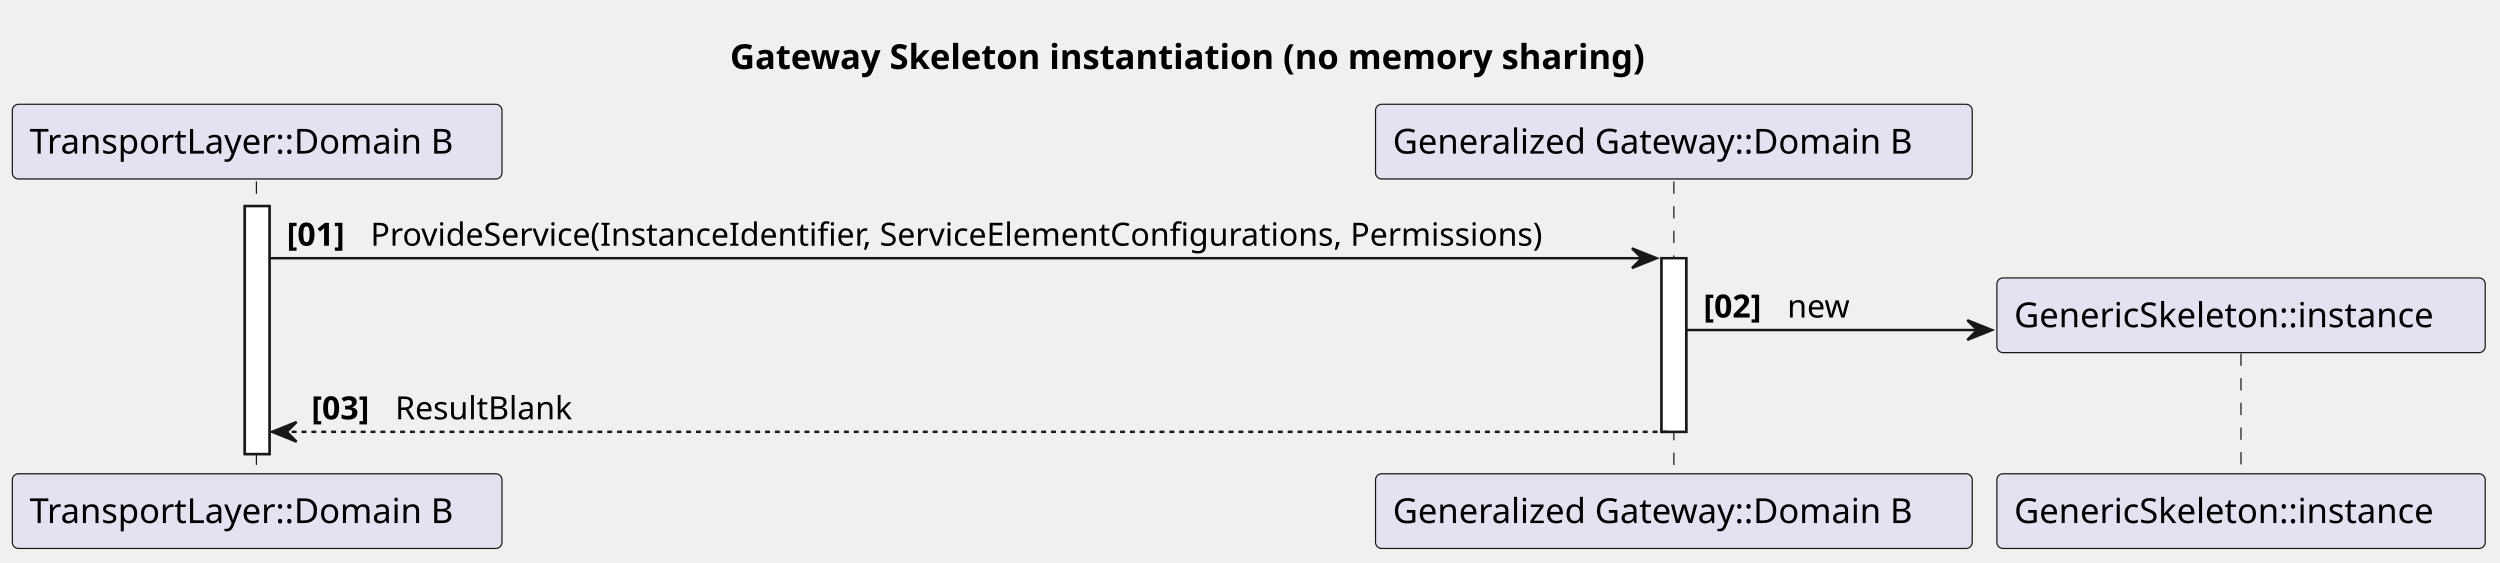
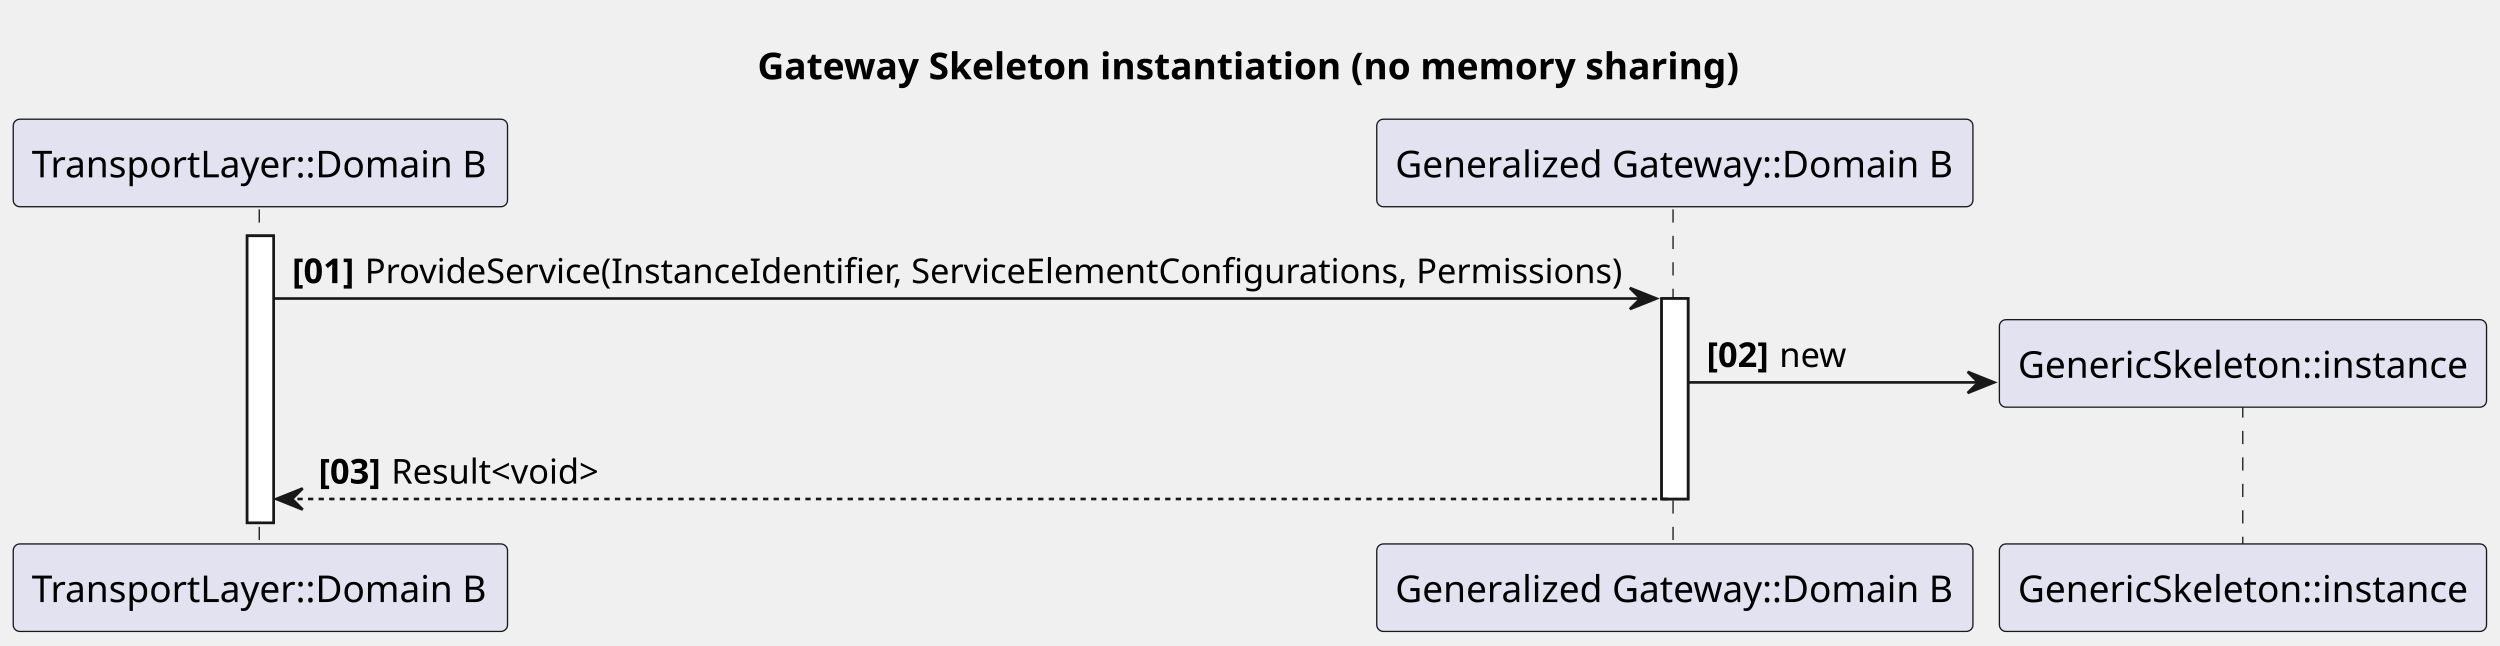
- <svg xmlns="http://www.w3.org/2000/svg" contentStyleType="text/css" data-diagram-type="SEQUENCE" height="228px" preserveAspectRatio="none" style="width:1014px;height:228px;background:#FFFFFF;" version="1.1" viewBox="0 0 1014 228" width="1014px" zoomAndPan="magnify">
+ <svg xmlns="http://www.w3.org/2000/svg" contentStyleType="text/css" data-diagram-type="SEQUENCE" height="244px" preserveAspectRatio="none" style="width:945px;height:244px;background:#FFFFFF;" version="1.1" viewBox="0 0 945 244" width="945px" zoomAndPan="magnify">
  <defs />
  <g>
-     <text fill="#000000" font-family="sans-serif" font-size="14" font-weight="bold" lengthAdjust="spacing" textLength="419.822" x="296.092" y="27.995">Gateway Skeleton instantiation (no memory sharing)</text>
+     <text fill="#000000" font-family="sans-serif" font-size="14" font-weight="bold" lengthAdjust="spacing" textLength="371.279" x="286.317" y="29.966">Gateway Skeleton instantiation (no memory sharing)</text>
    <g>
-       <rect fill="#FFFFFF" height="100.562" style="stroke:#181818;stroke-width:1;" width="10" x="99.299" y="83.594" />
+       <rect fill="#FFFFFF" height="108.48" style="stroke:#181818;stroke-width:1;" width="10" x="93.422" y="89.136" />
    </g>
    <g>
-       <rect fill="#FFFFFF" height="70.43" style="stroke:#181818;stroke-width:1;" width="10" x="673.925" y="104.727" />
+       <rect fill="#FFFFFF" height="75.774" style="stroke:#181818;stroke-width:1;" width="10" x="628.092" y="112.842" />
    </g>
    <g>
-       <rect fill="#000000" fill-opacity="0" height="119.562" width="8" x="100.299" y="73.594" />
-       <line style="stroke:#181818;stroke-width:0.5;stroke-dasharray:5,5;" x1="104" x2="104" y1="73.594" y2="193.156" />
+       <rect fill="#000000" fill-opacity="0" height="127.48" width="8" x="94.422" y="79.136" />
+       <line style="stroke:#181818;stroke-width:0.5;stroke-dasharray:5,5;" x1="98" x2="98" y1="79.136" y2="206.616" />
    </g>
    <g>
-       <rect fill="#000000" fill-opacity="0" height="119.562" width="8" x="674.925" y="73.594" />
-       <line style="stroke:#181818;stroke-width:0.5;stroke-dasharray:5,5;" x1="678.915" x2="678.915" y1="73.594" y2="193.156" />
+       <rect fill="#000000" fill-opacity="0" height="127.48" width="8" x="629.092" y="79.136" />
+       <line style="stroke:#181818;stroke-width:0.5;stroke-dasharray:5,5;" x1="632.413" x2="632.413" y1="79.136" y2="206.616" />
    </g>
    <g>
-       <rect fill="#000000" fill-opacity="0" height="49.781" width="8" x="904.971" y="143.375" />
-       <line style="stroke:#181818;stroke-width:0.5;stroke-dasharray:5,5;" x1="908.935" x2="908.935" y1="143.375" y2="193.156" />
+       <rect fill="#000000" fill-opacity="0" height="53.74" width="8" x="843.841" y="152.876" />
+       <line style="stroke:#181818;stroke-width:0.5;stroke-dasharray:5,5;" x1="847.77" x2="847.77" y1="152.876" y2="206.616" />
    </g>
    <g class="participant participant-head" data-participant="TRANSPORT_LAYER">
-       <rect fill="#E2E2F0" height="30.297" rx="2.5" ry="2.5" style="stroke:#181818;stroke-width:0.5;" width="198.598" x="5" y="42.297" />
-       <text fill="#000000" font-family="sans-serif" font-size="14" lengthAdjust="spacing" textLength="184.598" x="12" y="62.292">TransportLayer::Domain B</text>
+       <rect fill="#E2E2F0" height="33.068" rx="2.5" ry="2.5" style="stroke:#181818;stroke-width:0.5;" width="186.843" x="5" y="45.068" />
+       <text fill="#000000" font-family="sans-serif" font-size="14" lengthAdjust="spacing" textLength="172.843" x="12" y="67.034">TransportLayer::Domain B</text>
    </g>
    <g class="participant participant-tail" data-participant="TRANSPORT_LAYER">
-       <rect fill="#E2E2F0" height="30.297" rx="2.5" ry="2.5" style="stroke:#181818;stroke-width:0.5;" width="198.598" x="5" y="192.156" />
-       <text fill="#000000" font-family="sans-serif" font-size="14" lengthAdjust="spacing" textLength="184.598" x="12" y="212.151">TransportLayer::Domain B</text>
+       <rect fill="#E2E2F0" height="33.068" rx="2.5" ry="2.5" style="stroke:#181818;stroke-width:0.5;" width="186.843" x="5" y="205.616" />
+       <text fill="#000000" font-family="sans-serif" font-size="14" lengthAdjust="spacing" textLength="172.843" x="12" y="227.582">TransportLayer::Domain B</text>
    </g>
    <g class="participant participant-head" data-participant="GATEWAY">
-       <rect fill="#E2E2F0" height="30.297" rx="2.5" ry="2.5" style="stroke:#181818;stroke-width:0.5;" width="242.019" x="557.915" y="42.297" />
-       <text fill="#000000" font-family="sans-serif" font-size="14" lengthAdjust="spacing" textLength="228.019" x="564.915" y="62.292">Generalized Gateway::Domain B</text>
+       <rect fill="#E2E2F0" height="33.068" rx="2.5" ry="2.5" style="stroke:#181818;stroke-width:0.5;" width="225.357" x="520.413" y="45.068" />
+       <text fill="#000000" font-family="sans-serif" font-size="14" lengthAdjust="spacing" textLength="211.357" x="527.413" y="67.034">Generalized Gateway::Domain B</text>
    </g>
    <g class="participant participant-tail" data-participant="GATEWAY">
-       <rect fill="#E2E2F0" height="30.297" rx="2.5" ry="2.5" style="stroke:#181818;stroke-width:0.5;" width="242.019" x="557.915" y="192.156" />
-       <text fill="#000000" font-family="sans-serif" font-size="14" lengthAdjust="spacing" textLength="228.019" x="564.915" y="212.151">Generalized Gateway::Domain B</text>
+       <rect fill="#E2E2F0" height="33.068" rx="2.5" ry="2.5" style="stroke:#181818;stroke-width:0.5;" width="225.357" x="520.413" y="205.616" />
+       <text fill="#000000" font-family="sans-serif" font-size="14" lengthAdjust="spacing" textLength="211.357" x="527.413" y="227.582">Generalized Gateway::Domain B</text>
    </g>
    <g class="participant participant-tail" data-participant="SKELETON_INSTANCE">
-       <rect fill="#E2E2F0" height="30.297" rx="2.5" ry="2.5" style="stroke:#181818;stroke-width:0.5;" width="198.071" x="809.935" y="192.156" />
-       <text fill="#000000" font-family="sans-serif" font-size="14" lengthAdjust="spacing" textLength="184.071" x="816.935" y="212.151">GenericSkeleton::instance</text>
+       <rect fill="#E2E2F0" height="33.068" rx="2.5" ry="2.5" style="stroke:#181818;stroke-width:0.5;" width="184.141" x="755.77" y="205.616" />
+       <text fill="#000000" font-family="sans-serif" font-size="14" lengthAdjust="spacing" textLength="170.141" x="762.77" y="227.582">GenericSkeleton::instance</text>
    </g>
    <g>
-       <rect fill="#FFFFFF" height="100.562" style="stroke:#181818;stroke-width:1;" width="10" x="99.299" y="83.594" />
+       <rect fill="#FFFFFF" height="108.48" style="stroke:#181818;stroke-width:1;" width="10" x="93.422" y="89.136" />
    </g>
    <g>
-       <rect fill="#FFFFFF" height="70.43" style="stroke:#181818;stroke-width:1;" width="10" x="673.925" y="104.727" />
+       <rect fill="#FFFFFF" height="75.774" style="stroke:#181818;stroke-width:1;" width="10" x="628.092" y="112.842" />
    </g>
    <g class="message" data-participant-1="TRANSPORT_LAYER" data-participant-2="GATEWAY">
-       <polygon fill="#181818" points="661.925,100.727,671.925,104.727,661.925,108.727,665.925,104.727" style="stroke:#181818;stroke-width:1;" />
-       <line style="stroke:#181818;stroke-width:1;" x1="109.299" x2="667.925" y1="104.727" y2="104.727" />
-       <text fill="#000000" font-family="sans-serif" font-size="13" font-weight="bold" lengthAdjust="spacing" textLength="29.974" x="116.299" y="99.661">[01]</text>
-       <text fill="#000000" font-family="sans-serif" font-size="13" lengthAdjust="spacing" textLength="511.653" x="150.273" y="99.661">ProvideService(InstanceIdentifier, ServiceElementConfigurations, Permissions)</text>
+       <polygon fill="#181818" points="616.092,108.842,626.092,112.842,616.092,116.842,620.092,112.842" style="stroke:#181818;stroke-width:1;" />
+       <line style="stroke:#181818;stroke-width:1;" x1="103.422" x2="622.092" y1="112.842" y2="112.842" />
+       <text fill="#000000" font-family="sans-serif" font-size="13" font-weight="bold" lengthAdjust="spacing" textLength="23.478" x="110.422" y="107.033">[01]</text>
+       <text fill="#000000" font-family="sans-serif" font-size="13" lengthAdjust="spacing" textLength="478.192" x="137.9" y="107.033">ProvideService(InstanceIdentifier, ServiceElementConfigurations, Permissions)</text>
    </g>
    <g class="message" data-participant-1="GATEWAY" data-participant-2="SKELETON_INSTANCE">
-       <polygon fill="#181818" points="797.935,129.859,807.935,133.859,797.935,137.859,801.935,133.859" style="stroke:#181818;stroke-width:1;" />
-       <line style="stroke:#181818;stroke-width:1;" x1="683.925" x2="803.935" y1="133.859" y2="133.859" />
-       <text fill="#000000" font-family="sans-serif" font-size="13" font-weight="bold" lengthAdjust="spacing" textLength="29.974" x="690.925" y="128.793">[02]</text>
-       <text fill="#000000" font-family="sans-serif" font-size="13" lengthAdjust="spacing" textLength="26.87" x="724.899" y="128.793">new</text>
+       <polygon fill="#181818" points="743.77,140.548,753.77,144.548,743.77,148.548,747.77,144.548" style="stroke:#181818;stroke-width:1;" />
+       <line style="stroke:#181818;stroke-width:1;" x1="638.092" x2="749.77" y1="144.548" y2="144.548" />
+       <text fill="#000000" font-family="sans-serif" font-size="13" font-weight="bold" lengthAdjust="spacing" textLength="23.478" x="645.092" y="138.739">[02]</text>
+       <text fill="#000000" font-family="sans-serif" font-size="13" lengthAdjust="spacing" textLength="25.584" x="672.57" y="138.739">new</text>
    </g>
-     <rect fill="#E2E2F0" height="30.297" rx="2.5" ry="2.5" style="stroke:#181818;stroke-width:0.5;" width="198.071" x="809.935" y="112.727" />
-     <text fill="#000000" font-family="sans-serif" font-size="14" lengthAdjust="spacing" textLength="184.071" x="816.935" y="132.722">GenericSkeleton::instance</text>
+     <rect fill="#E2E2F0" height="33.068" rx="2.5" ry="2.5" style="stroke:#181818;stroke-width:0.5;" width="184.141" x="755.77" y="120.842" />
+     <text fill="#000000" font-family="sans-serif" font-size="14" lengthAdjust="spacing" textLength="170.141" x="762.77" y="142.808">GenericSkeleton::instance</text>
    <g class="message" data-participant-1="GATEWAY" data-participant-2="TRANSPORT_LAYER">
-       <polygon fill="#181818" points="120.299,171.156,110.299,175.156,120.299,179.156,116.299,175.156" style="stroke:#181818;stroke-width:1;" />
-       <line style="stroke:#181818;stroke-width:1;stroke-dasharray:2,2;" x1="114.299" x2="677.925" y1="175.156" y2="175.156" />
-       <text fill="#000000" font-family="sans-serif" font-size="13" font-weight="bold" lengthAdjust="spacing" textLength="29.974" x="126.299" y="170.09">[03]</text>
-       <text fill="#000000" font-family="sans-serif" font-size="13" lengthAdjust="spacing" textLength="77.016" x="160.273" y="170.09">ResultBlank</text>
+       <polygon fill="#181818" points="114.422,184.616,104.422,188.616,114.422,192.616,110.422,188.616" style="stroke:#181818;stroke-width:1;" />
+       <line style="stroke:#181818;stroke-width:1;stroke-dasharray:2,2;" x1="108.422" x2="632.092" y1="188.616" y2="188.616" />
+       <text fill="#000000" font-family="sans-serif" font-size="13" font-weight="bold" lengthAdjust="spacing" textLength="23.478" x="120.422" y="182.807">[03]</text>
+       <text fill="#000000" font-family="sans-serif" font-size="13" lengthAdjust="spacing" textLength="78.416" x="147.9" y="182.807">Result&lt;void&gt;</text>
    </g>
  </g>
</svg>
